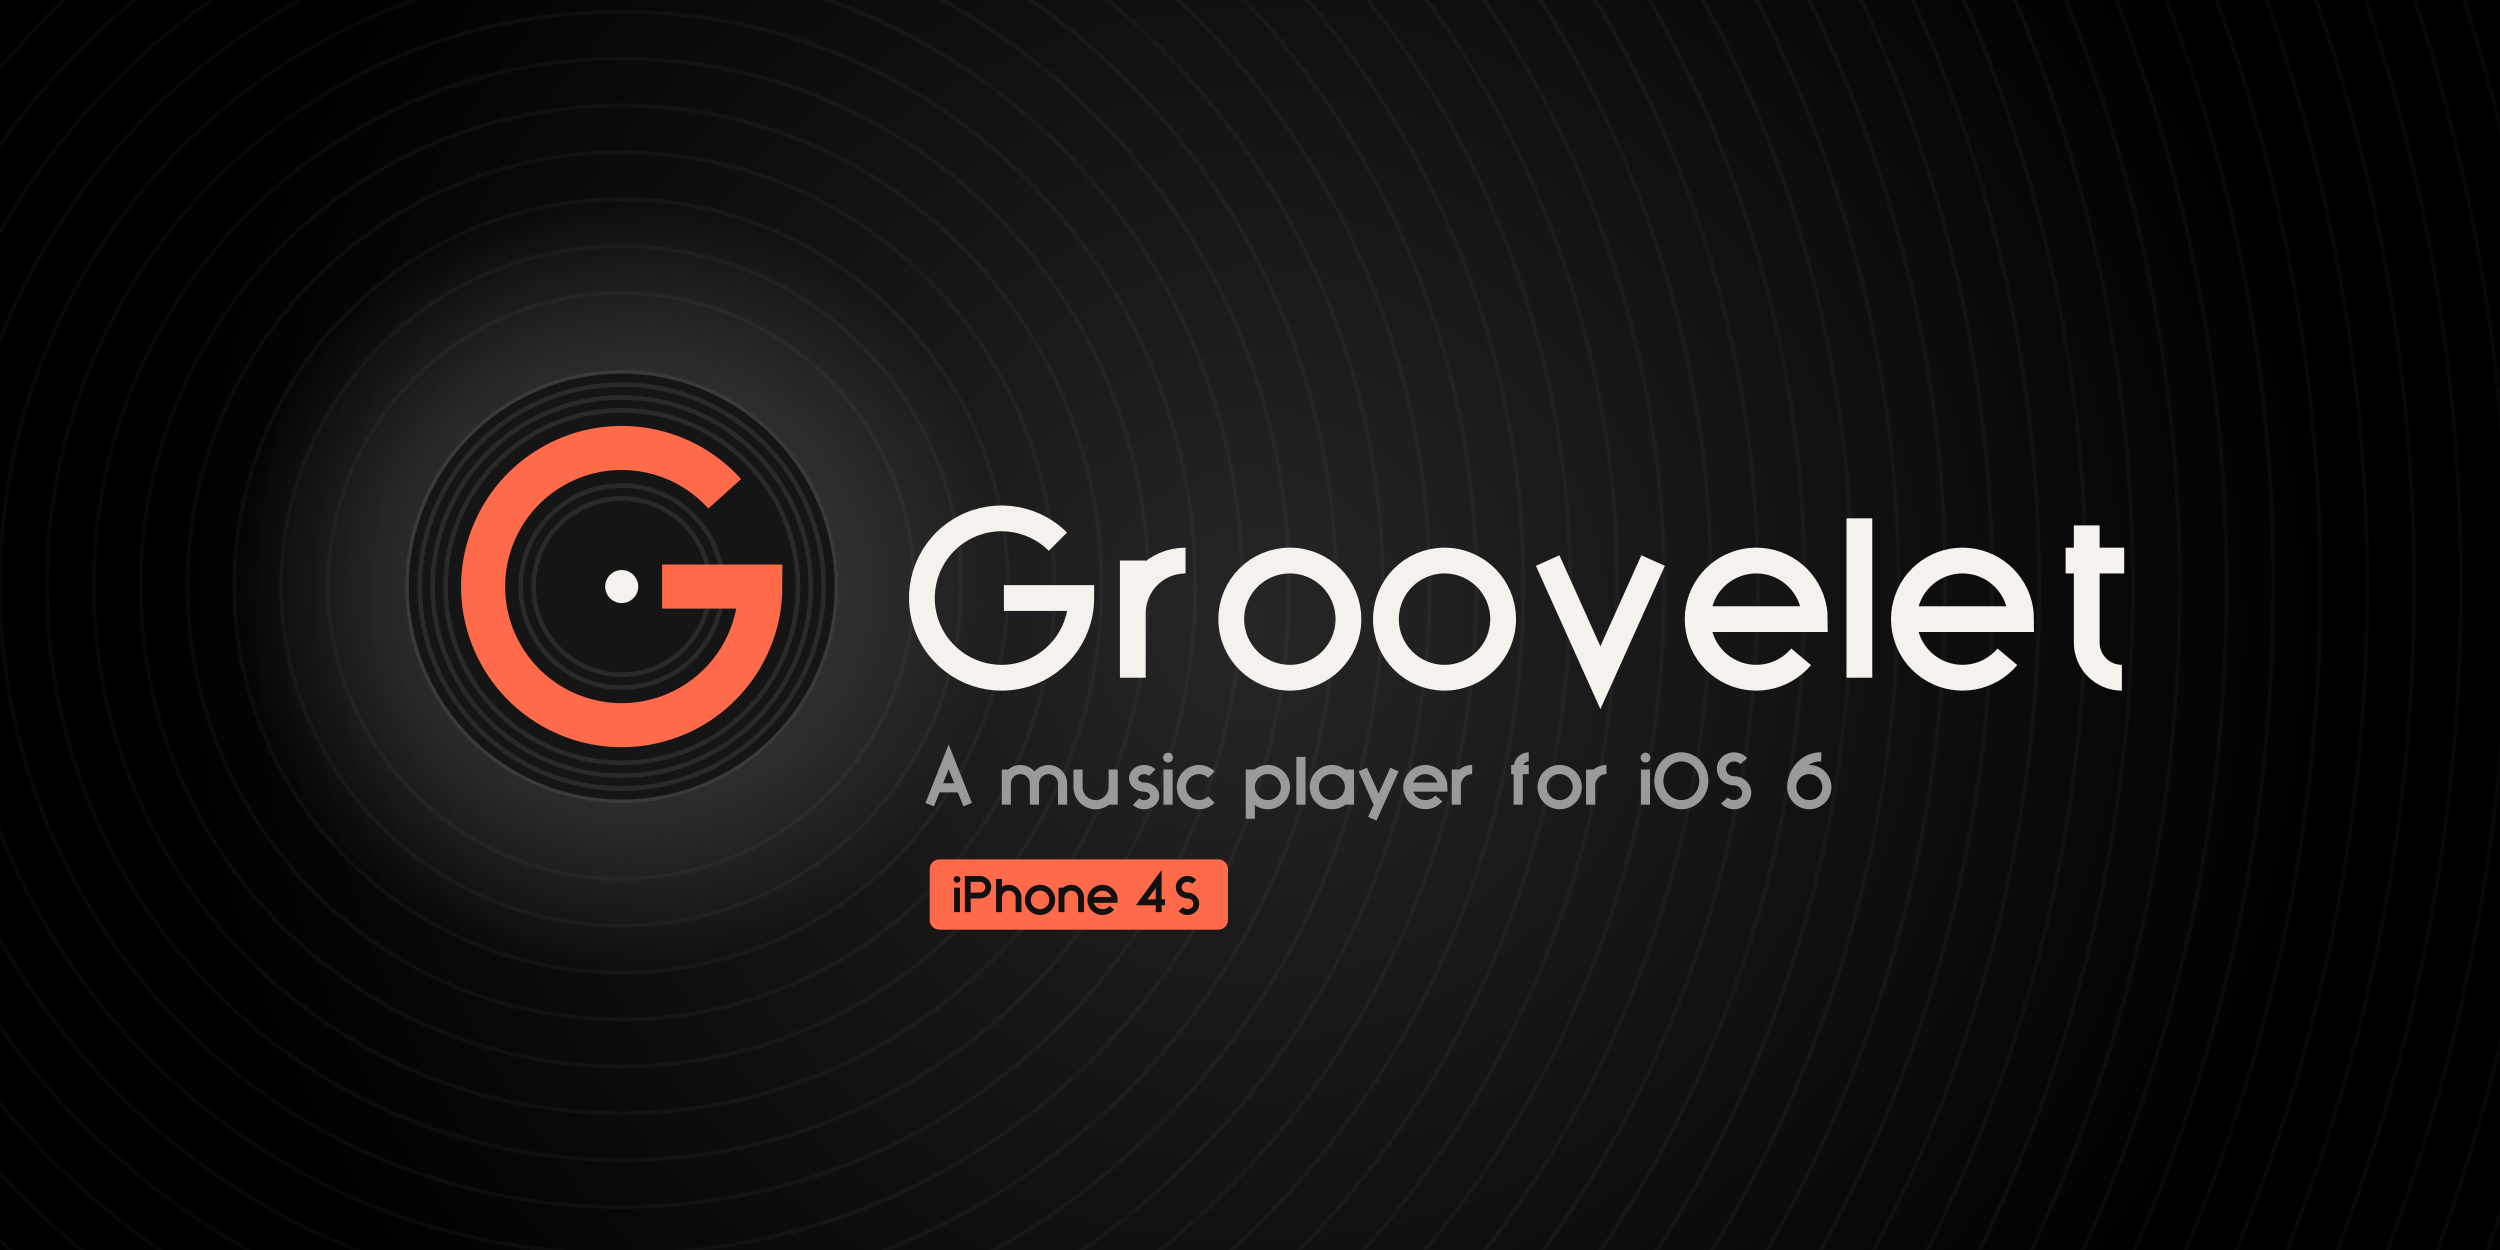
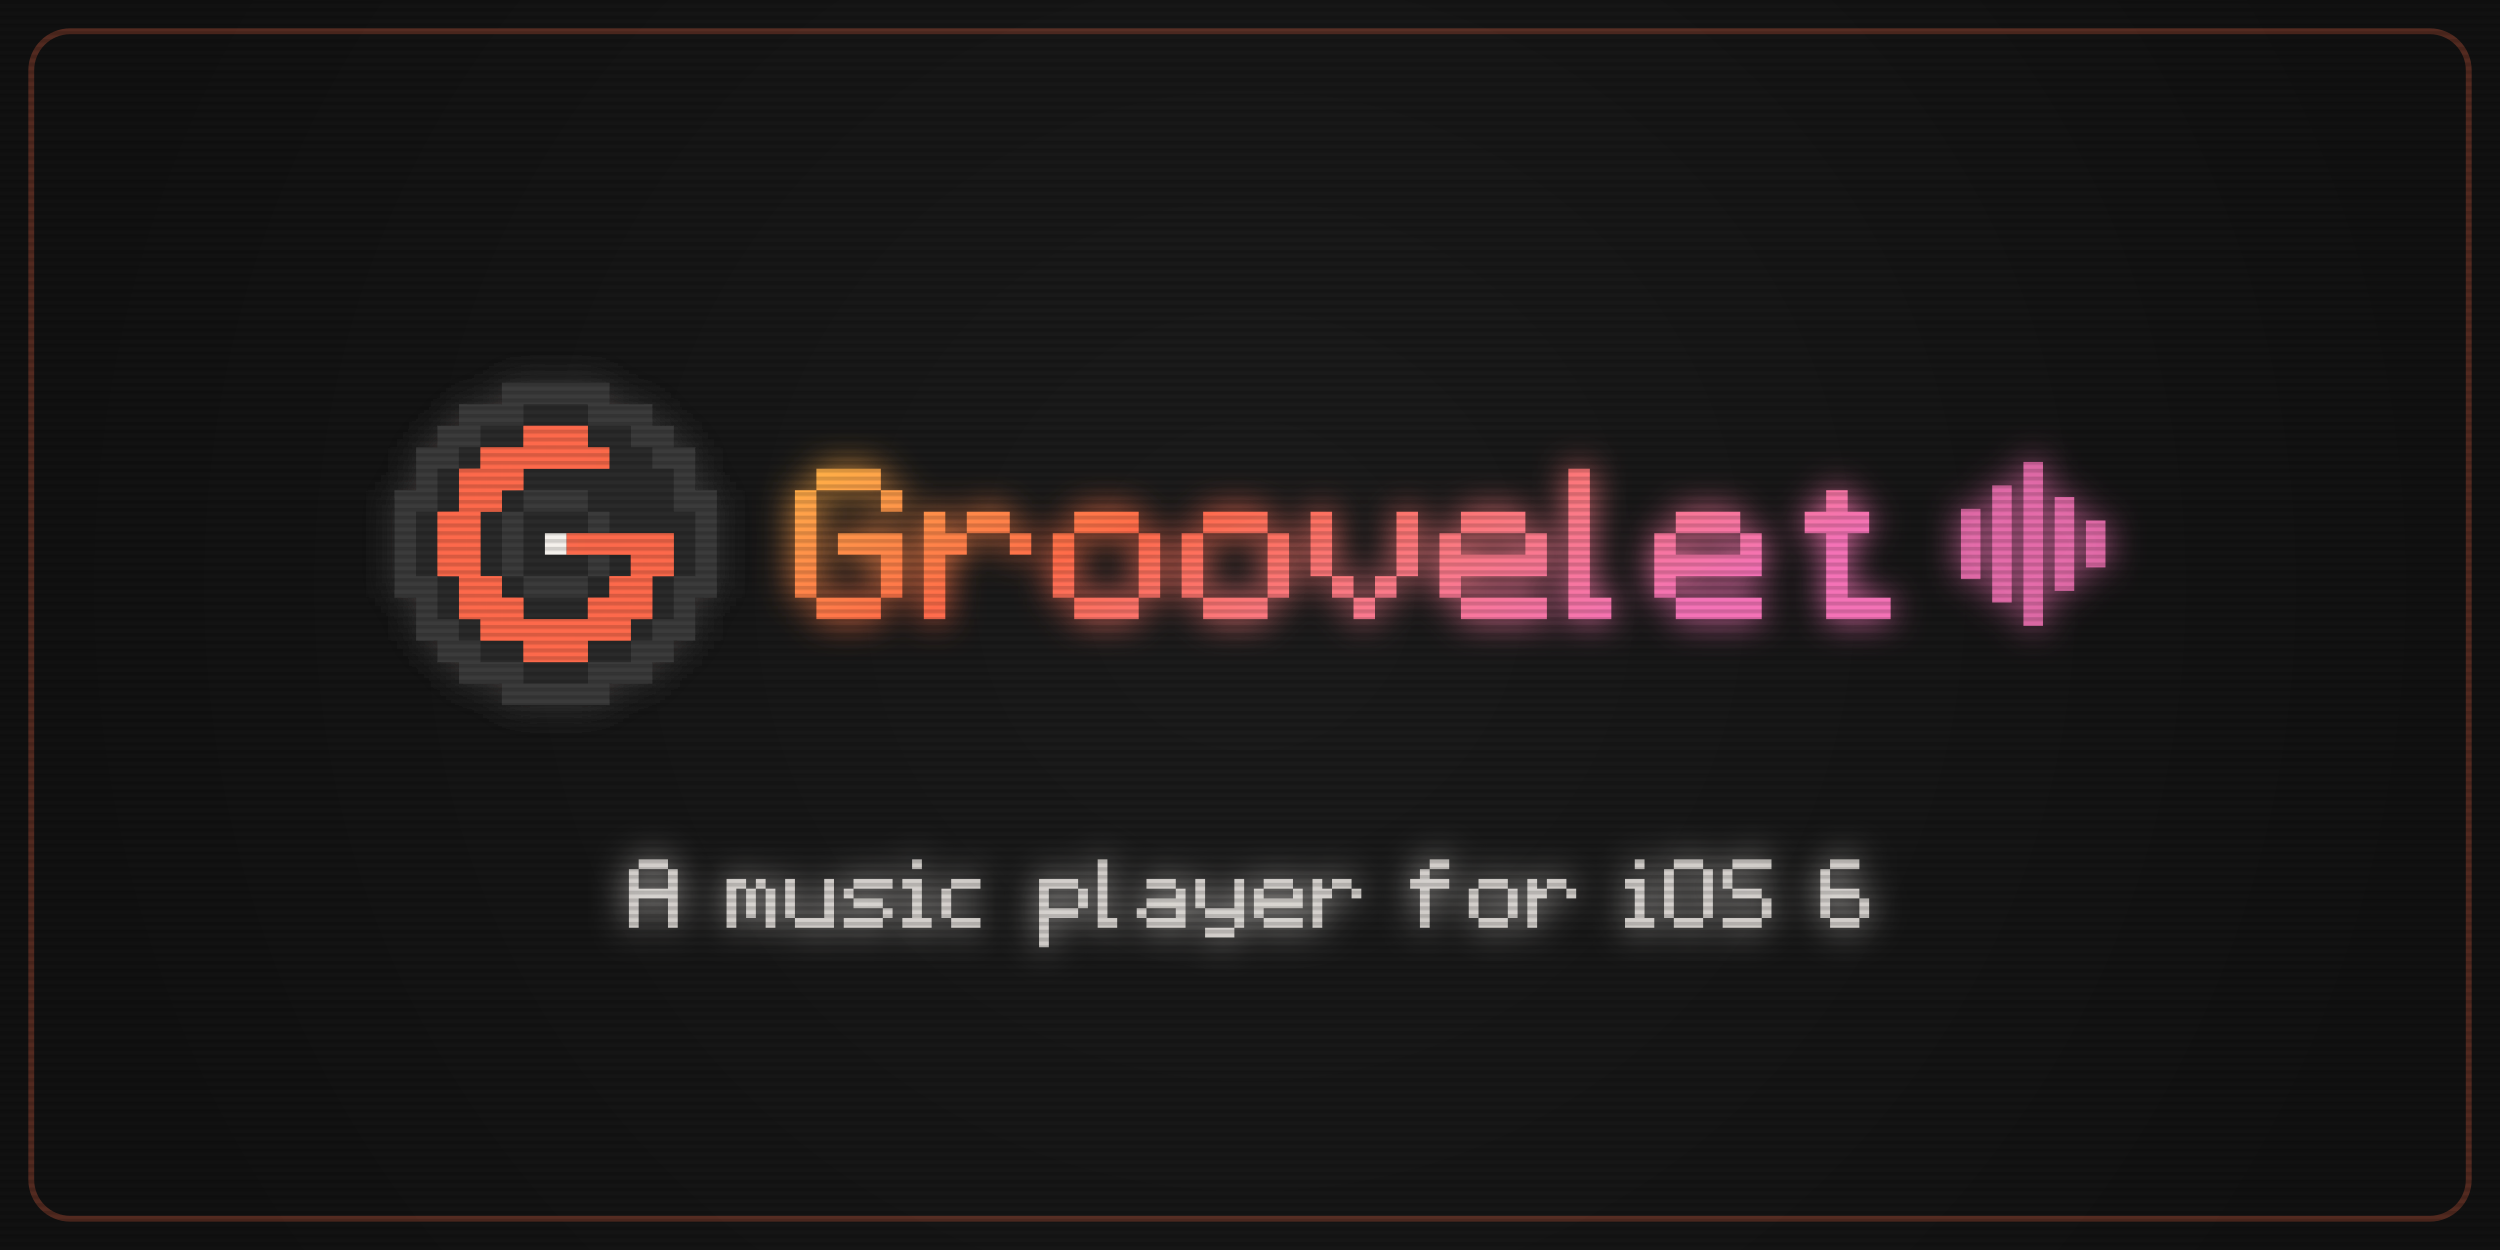
- <svg xmlns="http://www.w3.org/2000/svg" viewBox="0 0 1280 640" width="1280" height="640">
+ <svg xmlns="http://www.w3.org/2000/svg" viewBox="0 0 1280 640" width="1280" height="640" role="img" aria-label="Groovelet">
  <defs>
-     <radialGradient id="bglow" cx="640" cy="320" r="560" gradientUnits="userSpaceOnUse">
-       <stop offset="0" stop-color="#262626" />
-       <stop offset="1" stop-color="#000000" />
-     </radialGradient>
-     <radialGradient id="lift" cx="318" cy="300" r="200" gradientUnits="userSpaceOnUse">
-       <stop offset="0" stop-color="#3C3C3C" />
-       <stop offset="0.6" stop-color="#3C3C3C" stop-opacity="0.6" />
-       <stop offset="1" stop-color="#3C3C3C" stop-opacity="0" />
+     <linearGradient id="ink" x1="0" y1="0" x2="1" y2="0.35">
+       <stop offset="0" stop-color="#ffb347" />
+       <stop offset="0.4" stop-color="#ff6b4a" />
+       <stop offset="0.72" stop-color="#fb7a86" />
+       <stop offset="1" stop-color="#f472b6" />
+     </linearGradient>
+     <filter id="glow" x="-20%" y="-40%" width="140%" height="180%">
+       <feGaussianBlur stdDeviation="9" result="blur" />
+       <feMerge>
+         <feMergeNode in="blur" />
+         <feMergeNode in="SourceGraphic" />
+       </feMerge>
+     </filter>
+     <pattern id="scanlines" width="4" height="4" patternUnits="userSpaceOnUse">
+       <rect width="4" height="2" fill="#000" opacity="0.28" />
+     </pattern>
+     <radialGradient id="pool" cx="640" cy="300" r="620" gradientUnits="userSpaceOnUse">
+       <stop offset="0" stop-color="#1c1c1c" />
+       <stop offset="1" stop-color="#111111" />
    </radialGradient>
  </defs>
-   <rect width="1280" height="640" fill="#000000" />
-   <rect width="1280" height="640" fill="url(#bglow)" />
-   <circle cx="318" cy="300" r="200" fill="url(#lift)" />
-   <circle cx="318" cy="300" r="150" fill="none" stroke="#FFFFFF" stroke-opacity="0.035" stroke-width="2" />
-   <circle cx="318" cy="300" r="174" fill="none" stroke="#FFFFFF" stroke-opacity="0.035" stroke-width="2" />
-   <circle cx="318" cy="300" r="198" fill="none" stroke="#FFFFFF" stroke-opacity="0.035" stroke-width="2" />
-   <circle cx="318" cy="300" r="222" fill="none" stroke="#FFFFFF" stroke-opacity="0.035" stroke-width="2" />
-   <circle cx="318" cy="300" r="246" fill="none" stroke="#FFFFFF" stroke-opacity="0.035" stroke-width="2" />
-   <circle cx="318" cy="300" r="270" fill="none" stroke="#FFFFFF" stroke-opacity="0.035" stroke-width="2" />
-   <circle cx="318" cy="300" r="294" fill="none" stroke="#FFFFFF" stroke-opacity="0.035" stroke-width="2" />
-   <circle cx="318" cy="300" r="318" fill="none" stroke="#FFFFFF" stroke-opacity="0.035" stroke-width="2" />
-   <circle cx="318" cy="300" r="342" fill="none" stroke="#FFFFFF" stroke-opacity="0.035" stroke-width="2" />
-   <circle cx="318" cy="300" r="366" fill="none" stroke="#FFFFFF" stroke-opacity="0.035" stroke-width="2" />
-   <circle cx="318" cy="300" r="390" fill="none" stroke="#FFFFFF" stroke-opacity="0.035" stroke-width="2" />
-   <circle cx="318" cy="300" r="414" fill="none" stroke="#FFFFFF" stroke-opacity="0.035" stroke-width="2" />
-   <circle cx="318" cy="300" r="438" fill="none" stroke="#FFFFFF" stroke-opacity="0.035" stroke-width="2" />
-   <circle cx="318" cy="300" r="462" fill="none" stroke="#FFFFFF" stroke-opacity="0.035" stroke-width="2" />
-   <circle cx="318" cy="300" r="486" fill="none" stroke="#FFFFFF" stroke-opacity="0.035" stroke-width="2" />
-   <circle cx="318" cy="300" r="510" fill="none" stroke="#FFFFFF" stroke-opacity="0.035" stroke-width="2" />
-   <circle cx="318" cy="300" r="534" fill="none" stroke="#FFFFFF" stroke-opacity="0.035" stroke-width="2" />
-   <circle cx="318" cy="300" r="558" fill="none" stroke="#FFFFFF" stroke-opacity="0.035" stroke-width="2" />
-   <circle cx="318" cy="300" r="582" fill="none" stroke="#FFFFFF" stroke-opacity="0.035" stroke-width="2" />
-   <circle cx="318" cy="300" r="606" fill="none" stroke="#FFFFFF" stroke-opacity="0.035" stroke-width="2" />
-   <circle cx="318" cy="300" r="630" fill="none" stroke="#FFFFFF" stroke-opacity="0.035" stroke-width="2" />
-   <circle cx="318" cy="300" r="654" fill="none" stroke="#FFFFFF" stroke-opacity="0.035" stroke-width="2" />
-   <circle cx="318" cy="300" r="678" fill="none" stroke="#FFFFFF" stroke-opacity="0.035" stroke-width="2" />
-   <circle cx="318" cy="300" r="702" fill="none" stroke="#FFFFFF" stroke-opacity="0.035" stroke-width="2" />
-   <circle cx="318" cy="300" r="726" fill="none" stroke="#FFFFFF" stroke-opacity="0.035" stroke-width="2" />
-   <circle cx="318" cy="300" r="750" fill="none" stroke="#FFFFFF" stroke-opacity="0.035" stroke-width="2" />
-   <circle cx="318" cy="300" r="774" fill="none" stroke="#FFFFFF" stroke-opacity="0.035" stroke-width="2" />
-   <circle cx="318" cy="300" r="798" fill="none" stroke="#FFFFFF" stroke-opacity="0.035" stroke-width="2" />
-   <circle cx="318" cy="300" r="822" fill="none" stroke="#FFFFFF" stroke-opacity="0.035" stroke-width="2" />
-   <circle cx="318" cy="300" r="846" fill="none" stroke="#FFFFFF" stroke-opacity="0.035" stroke-width="2" />
-   <circle cx="318" cy="300" r="870" fill="none" stroke="#FFFFFF" stroke-opacity="0.035" stroke-width="2" />
-   <circle cx="318" cy="300" r="894" fill="none" stroke="#FFFFFF" stroke-opacity="0.035" stroke-width="2" />
-   <circle cx="318" cy="300" r="918" fill="none" stroke="#FFFFFF" stroke-opacity="0.035" stroke-width="2" />
-   <circle cx="318" cy="300" r="942" fill="none" stroke="#FFFFFF" stroke-opacity="0.035" stroke-width="2" />
-   <circle cx="318" cy="300" r="966" fill="none" stroke="#FFFFFF" stroke-opacity="0.035" stroke-width="2" />
-   <circle cx="318" cy="300" r="990" fill="none" stroke="#FFFFFF" stroke-opacity="0.035" stroke-width="2" />
-   <circle cx="318" cy="300" r="1014" fill="none" stroke="#FFFFFF" stroke-opacity="0.035" stroke-width="2" />
-   <circle cx="318" cy="300" r="1038" fill="none" stroke="#FFFFFF" stroke-opacity="0.035" stroke-width="2" />
-   <circle cx="318" cy="300" r="1062" fill="none" stroke="#FFFFFF" stroke-opacity="0.035" stroke-width="2" />
-   <circle cx="318" cy="300" r="1086" fill="none" stroke="#FFFFFF" stroke-opacity="0.035" stroke-width="2" />
-   <circle cx="318" cy="300" r="1110" fill="none" stroke="#FFFFFF" stroke-opacity="0.035" stroke-width="2" />
-   <g transform="translate(198 180) scale(0.47)">
-     <circle cx="256" cy="256" r="236" fill="#151515" />
-     <circle cx="256" cy="256" r="234" fill="none" stroke="#3A3A3A" stroke-width="4" />
-     <circle cx="256" cy="256" r="192" fill="none" stroke="#FFFFFF" stroke-opacity="0.09" stroke-width="5" />
-     <circle cx="256" cy="256" r="206" fill="none" stroke="#FFFFFF" stroke-opacity="0.09" stroke-width="5" />
-     <circle cx="256" cy="256" r="220" fill="none" stroke="#FFFFFF" stroke-opacity="0.09" stroke-width="5" />
-     <circle cx="256" cy="256" r="96" fill="none" stroke="#FFFFFF" stroke-opacity="0.09" stroke-width="5" />
-     <circle cx="256" cy="256" r="110" fill="none" stroke="#FFFFFF" stroke-opacity="0.09" stroke-width="5" />
-     <path d="M368.21 154.96 A151 151 0 1 0 407 256 H300" fill="none" stroke="#FF6B4A" stroke-width="48" stroke-linecap="butt" stroke-linejoin="miter" />
-     <circle cx="256" cy="256" r="18" fill="#F5F1EC" />
+   <rect width="1280" height="640" fill="#111111" />
+   <rect width="1280" height="640" fill="url(#pool)" />
+   <rect x="16" y="16" width="1248" height="608" rx="20" fill="none" stroke="#ff6b4a" stroke-opacity="0.28" stroke-width="3" />
+   <g filter="url(#glow)">
+     <g transform="translate(202 196)">
+       <path d="M55 0h55v11h-55zM33 11h99v11h-99zM22 22h44v11h-44zM99 22h44v11h-44zM11 33h33v11h-33zM110 33h44v11h-44zM11 44h22v11h-22zM66 44h88v11h-88zM0 55h33v11h-33zM55 55h110v11h-110zM0 66h22v11h-22zM44 66h121v11h-121zM0 77h22v11h-22zM44 77h44v11h-44zM143 77h22v11h-22zM0 88h22v11h-22zM44 88h77v11h-77zM143 88h22v11h-22zM0 99h33v11h-33zM55 99h55v11h-55zM132 99h33v11h-33zM11 110h22v11h-22zM66 110h33v11h-33zM132 110h22v11h-22zM11 121h33v11h-33zM121 121h33v11h-33zM22 132h44v11h-44zM99 132h44v11h-44zM33 143h99v11h-99zM55 154h55v11h-55z" fill="#2a2a2a" />
+       <path d="M55 0h55v11h-55zM33 11h33v11h-33zM99 11h33v11h-33zM22 22h22v11h-22zM121 22h22v11h-22zM11 33h22v11h-22zM132 33h22v11h-22zM11 44h11v11h-11zM143 44h11v11h-11zM0 55h22v11h-22zM66 55h33v11h-33zM143 55h22v11h-22zM0 66h11v11h-11zM55 66h11v11h-11zM99 66h11v11h-11zM154 66h11v11h-11zM0 77h11v11h-11zM55 77h11v11h-11zM154 77h11v11h-11zM0 88h11v11h-11zM55 88h11v11h-11zM99 88h11v11h-11zM154 88h11v11h-11zM0 99h22v11h-22zM66 99h33v11h-33zM143 99h22v11h-22zM11 110h11v11h-11zM143 110h11v11h-11zM11 121h22v11h-22zM132 121h22v11h-22zM22 132h22v11h-22zM121 132h22v11h-22zM33 143h33v11h-33zM99 143h33v11h-33zM55 154h55v11h-55z" fill="#3a3a3a" />
+       <path d="M66 22h33v11h-33zM44 33h66v11h-66zM33 44h33v11h-33zM33 55h22v11h-22zM22 66h22v11h-22zM22 77h22v11h-22zM88 77h55v11h-55zM22 88h22v11h-22zM121 88h22v11h-22zM33 99h22v11h-22zM110 99h22v11h-22zM33 110h33v11h-33zM99 110h33v11h-33zM44 121h77v11h-77zM66 132h33v11h-33z" fill="#ff6b4a" opacity="0.95" />
+       <path d="M77 77h11v11h-11z" fill="#f5f1ec" />
+     </g>
+     <path d="M11 0h33v11h-33zM396 0h11v11h-11zM0 11h11v11h-11zM44 11h11v11h-11zM396 11h11v11h-11zM528 11h11v11h-11zM0 22h11v11h-11zM66 22h11v11h-11zM88 22h22v11h-22zM143 22h33v11h-33zM209 22h33v11h-33zM264 22h11v11h-11zM308 22h11v11h-11zM341 22h33v11h-33zM396 22h11v11h-11zM451 22h33v11h-33zM517 22h33v11h-33zM0 33h11v11h-11zM22 33h33v11h-33zM66 33h22v11h-22zM110 33h11v11h-11zM132 33h11v11h-11zM176 33h11v11h-11zM198 33h11v11h-11zM242 33h11v11h-11zM264 33h11v11h-11zM308 33h11v11h-11zM330 33h11v11h-11zM374 33h11v11h-11zM396 33h11v11h-11zM440 33h11v11h-11zM484 33h11v11h-11zM528 33h11v11h-11zM0 44h11v11h-11zM44 44h11v11h-11zM66 44h11v11h-11zM132 44h11v11h-11zM176 44h11v11h-11zM198 44h11v11h-11zM242 44h11v11h-11zM264 44h11v11h-11zM308 44h11v11h-11zM330 44h55v11h-55zM396 44h11v11h-11zM440 44h55v11h-55zM528 44h11v11h-11zM0 55h11v11h-11zM44 55h11v11h-11zM66 55h11v11h-11zM132 55h11v11h-11zM176 55h11v11h-11zM198 55h11v11h-11zM242 55h11v11h-11zM275 55h11v11h-11zM297 55h11v11h-11zM330 55h11v11h-11zM396 55h11v11h-11zM440 55h11v11h-11zM528 55h11v11h-11zM11 66h33v11h-33zM66 66h11v11h-11zM143 66h33v11h-33zM209 66h33v11h-33zM286 66h11v11h-11zM341 66h44v11h-44zM396 66h22v11h-22zM451 66h44v11h-44zM528 66h33v11h-33z" fill="url(#ink)" transform="translate(407 240)" />
+     <g fill="#f472b6" opacity="0.85">
+       <rect x="1004" y="260.5" width="10" height="36">
+         <animate attributeName="y" values="260.5;248.5;272.5;260.5" dur="1.1s" repeatCount="indefinite" />
+         <animate attributeName="height" values="36;60;12;36" dur="1.1s" repeatCount="indefinite" />
+       </rect>
+       <rect x="1020" y="248.5" width="10" height="60">
+         <animate attributeName="y" values="248.5;266.5;242.5;248.5" dur="0.9s" repeatCount="indefinite" />
+         <animate attributeName="height" values="60;24;72;60" dur="0.9s" repeatCount="indefinite" />
+       </rect>
+       <rect x="1036" y="236.5" width="10" height="84">
+         <animate attributeName="y" values="236.5;254.5;236.5" dur="1.3s" repeatCount="indefinite" />
+         <animate attributeName="height" values="84;48;84" dur="1.3s" repeatCount="indefinite" />
+       </rect>
+       <rect x="1052" y="254.5" width="10" height="48">
+         <animate attributeName="y" values="254.5;242.5;268.5;254.5" dur="1.0s" repeatCount="indefinite" />
+         <animate attributeName="height" values="48;72;20;48" dur="1.0s" repeatCount="indefinite" />
+       </rect>
+       <rect x="1068" y="266.5" width="10" height="24">
+         <animate attributeName="y" values="266.5;252.5;272.5;266.5" dur="1.2s" repeatCount="indefinite" />
+         <animate attributeName="height" values="24;52;12;24" dur="1.2s" repeatCount="indefinite" />
+       </rect>
+     </g>
+     <path d="M5 0h15v5h-15zM145 0h5v5h-5zM240 0h5v5h-5zM410 0h10v5h-10zM515 0h5v5h-5zM535 0h15v5h-15zM565 0h20v5h-20zM615 0h15v5h-15zM0 5h5v5h-5zM20 5h5v5h-5zM240 5h5v5h-5zM405 5h5v5h-5zM530 5h5v5h-5zM550 5h5v5h-5zM560 5h5v5h-5zM610 5h5v5h-5zM0 10h5v5h-5zM20 10h5v5h-5zM50 10h10v5h-10zM65 10h5v5h-5zM80 10h5v5h-5zM100 10h5v5h-5zM115 10h20v5h-20zM140 10h10v5h-10zM165 10h15v5h-15zM210 10h20v5h-20zM240 10h5v5h-5zM265 10h15v5h-15zM290 10h5v5h-5zM310 10h5v5h-5zM325 10h15v5h-15zM350 10h5v5h-5zM360 10h10v5h-10zM400 10h20v5h-20zM435 10h15v5h-15zM460 10h5v5h-5zM470 10h10v5h-10zM510 10h10v5h-10zM530 10h5v5h-5zM550 10h5v5h-5zM560 10h5v5h-5zM610 10h5v5h-5zM0 15h25v5h-25zM50 15h5v5h-5zM60 15h5v5h-5zM70 15h5v5h-5zM80 15h5v5h-5zM100 15h5v5h-5zM110 15h5v5h-5zM145 15h5v5h-5zM160 15h5v5h-5zM210 15h5v5h-5zM230 15h5v5h-5zM240 15h5v5h-5zM280 15h5v5h-5zM290 15h5v5h-5zM310 15h5v5h-5zM320 15h5v5h-5zM340 15h5v5h-5zM350 15h10v5h-10zM370 15h5v5h-5zM405 15h5v5h-5zM430 15h5v5h-5zM450 15h5v5h-5zM460 15h10v5h-10zM480 15h5v5h-5zM515 15h5v5h-5zM530 15h5v5h-5zM550 15h5v5h-5zM565 15h15v5h-15zM610 15h20v5h-20zM0 20h5v5h-5zM20 20h5v5h-5zM50 20h5v5h-5zM60 20h5v5h-5zM70 20h5v5h-5zM80 20h5v5h-5zM100 20h5v5h-5zM115 20h15v5h-15zM145 20h5v5h-5zM160 20h5v5h-5zM210 20h5v5h-5zM230 20h5v5h-5zM240 20h5v5h-5zM265 20h20v5h-20zM290 20h5v5h-5zM310 20h5v5h-5zM320 20h25v5h-25zM350 20h5v5h-5zM405 20h5v5h-5zM430 20h5v5h-5zM450 20h5v5h-5zM460 20h5v5h-5zM515 20h5v5h-5zM530 20h5v5h-5zM550 20h5v5h-5zM580 20h5v5h-5zM610 20h5v5h-5zM630 20h5v5h-5zM0 25h5v5h-5zM20 25h5v5h-5zM50 25h5v5h-5zM60 25h5v5h-5zM70 25h5v5h-5zM80 25h5v5h-5zM100 25h5v5h-5zM130 25h5v5h-5zM145 25h5v5h-5zM160 25h5v5h-5zM210 25h20v5h-20zM240 25h5v5h-5zM260 25h5v5h-5zM280 25h5v5h-5zM295 25h20v5h-20zM320 25h5v5h-5zM350 25h5v5h-5zM405 25h5v5h-5zM430 25h5v5h-5zM450 25h5v5h-5zM460 25h5v5h-5zM515 25h5v5h-5zM530 25h5v5h-5zM550 25h5v5h-5zM580 25h5v5h-5zM610 25h5v5h-5zM630 25h5v5h-5zM0 30h5v5h-5zM20 30h5v5h-5zM50 30h5v5h-5zM70 30h5v5h-5zM85 30h20v5h-20zM110 30h20v5h-20zM140 30h15v5h-15zM165 30h15v5h-15zM210 30h5v5h-5zM240 30h10v5h-10zM265 30h20v5h-20zM310 30h5v5h-5zM325 30h20v5h-20zM350 30h5v5h-5zM405 30h5v5h-5zM435 30h15v5h-15zM460 30h5v5h-5zM510 30h15v5h-15zM535 30h15v5h-15zM560 30h20v5h-20zM615 30h15v5h-15zM210 35h5v5h-5zM295 35h15v5h-15zM210 40h5v5h-5z" fill="#f5f1ec" opacity="0.8" transform="translate(322 440)" />
  </g>
-   <g transform="translate(472 347) scale(0.6)">
-     <path d="M116.08 -116.08 A68 68 0 1 0 136 -68 H70 M180 0 V-100 M180 -55 A45 45 0 0 1 225 -100 M264 -50 A50 50 0 1 1 364 -50 A50 50 0 1 1 264 -50 M396 -50 A50 50 0 1 1 496 -50 A50 50 0 1 1 396 -50 M534 -100 L579 0 L624 -100 M662 -50 H762 A50 50 0 1 0 750.3 -17.86 M800 0 V-136 M838 -50 H938 A50 50 0 1 0 926.3 -17.86 M994 -130 V-30 A30 30 0 0 0 1024 0 M976 -100 H1026" fill="none" stroke="#F5F1EC" stroke-width="22" stroke-linecap="butt" stroke-linejoin="miter" />
-   </g>
-   <g transform="translate(476 412) scale(0.18)">
-     <path d="M0 0 L54 -136 L108 0 M22 -48 H86 M218 0 V-100 M218 -60 A40 40 0 0 1 298 -60 V0 M298 -60 A40 40 0 0 1 378 -60 V0 M422 -100 V-50 A50 50 0 0 0 522 -50 V-100 V0 M632.98 -91.07 A30 25 0 1 0 610 -50 A30 25 0 1 1 587.02 -8.93 M678 0 V-100 M801.36 -85.36 A50 50 0 1 0 801.36 -14.64 M912 40 V-100 M912 -50 A50 50 0 1 1 1012 -50 A50 50 0 1 1 912 -50 M1056 0 V-136 M1094 -50 A50 50 0 1 1 1194 -50 A50 50 0 1 1 1094 -50 M1194 -100 V0 M1232 -100 L1277 0 M1322 -100 L1259 40 M1360 -50 H1460 A50 50 0 1 0 1448.3 -17.86 M1498 0 V-100 M1498 -55 A45 45 0 0 1 1543 -100 M1674 0 V-106 A30 30 0 0 1 1704 -136 M1654 -100 H1704 M1742 -50 A50 50 0 1 1 1842 -50 A50 50 0 1 1 1742 -50 M1880 0 V-100 M1880 -55 A45 45 0 0 1 1925 -100 M2036 0 V-100 M2074 -68 A64 68 0 1 1 2202 -68 A64 68 0 1 1 2074 -68 M2315.58 -123.85 A36 34 0 1 0 2288 -68 A36 34 0 1 1 2260.42 -12.15 M2452 -50 A50 50 0 1 1 2552 -50 A50 50 0 1 1 2452 -50 M2452 -50 A82 88 0 0 1 2536 -136" fill="none" stroke="#9A9A9A" stroke-width="26" stroke-linecap="butt" stroke-linejoin="miter" />
-     <circle cx="678" cy="-134" r="14" fill="#9A9A9A" />
-     <circle cx="2036" cy="-134" r="14" fill="#9A9A9A" />
-   </g>
-   <g transform="translate(476 440)">
-     <rect width="152.75" height="36" rx="5" fill="#FF6B4A" />
-     <g transform="translate(14 27) scale(0.125)">
-       <path d="M0 0 V-100 M44 0 V-136 H94 A34 34 0 0 1 94 -68 H44 M172 0 V-136 M172 -60 A40 40 0 0 1 252 -60 V0 M290 -50 A50 50 0 1 1 390 -50 A50 50 0 1 1 290 -50 M428 0 V-100 M428 -60 A40 40 0 0 1 508 -60 V0 M546 -50 H646 A50 50 0 1 0 634.3 -17.86 M826 0 V-136 L756 -40 H852 M971.58 -123.85 A36 34 0 1 0 944 -68 A36 34 0 1 1 916.42 -12.15" fill="none" stroke="#111111" stroke-width="24" stroke-linecap="butt" stroke-linejoin="miter" />
-       <circle cx="0" cy="-134" r="14" fill="#111111" />
-     </g>
-   </g>
+   <rect width="1280" height="640" fill="url(#scanlines)" opacity="0.5" />
</svg>
